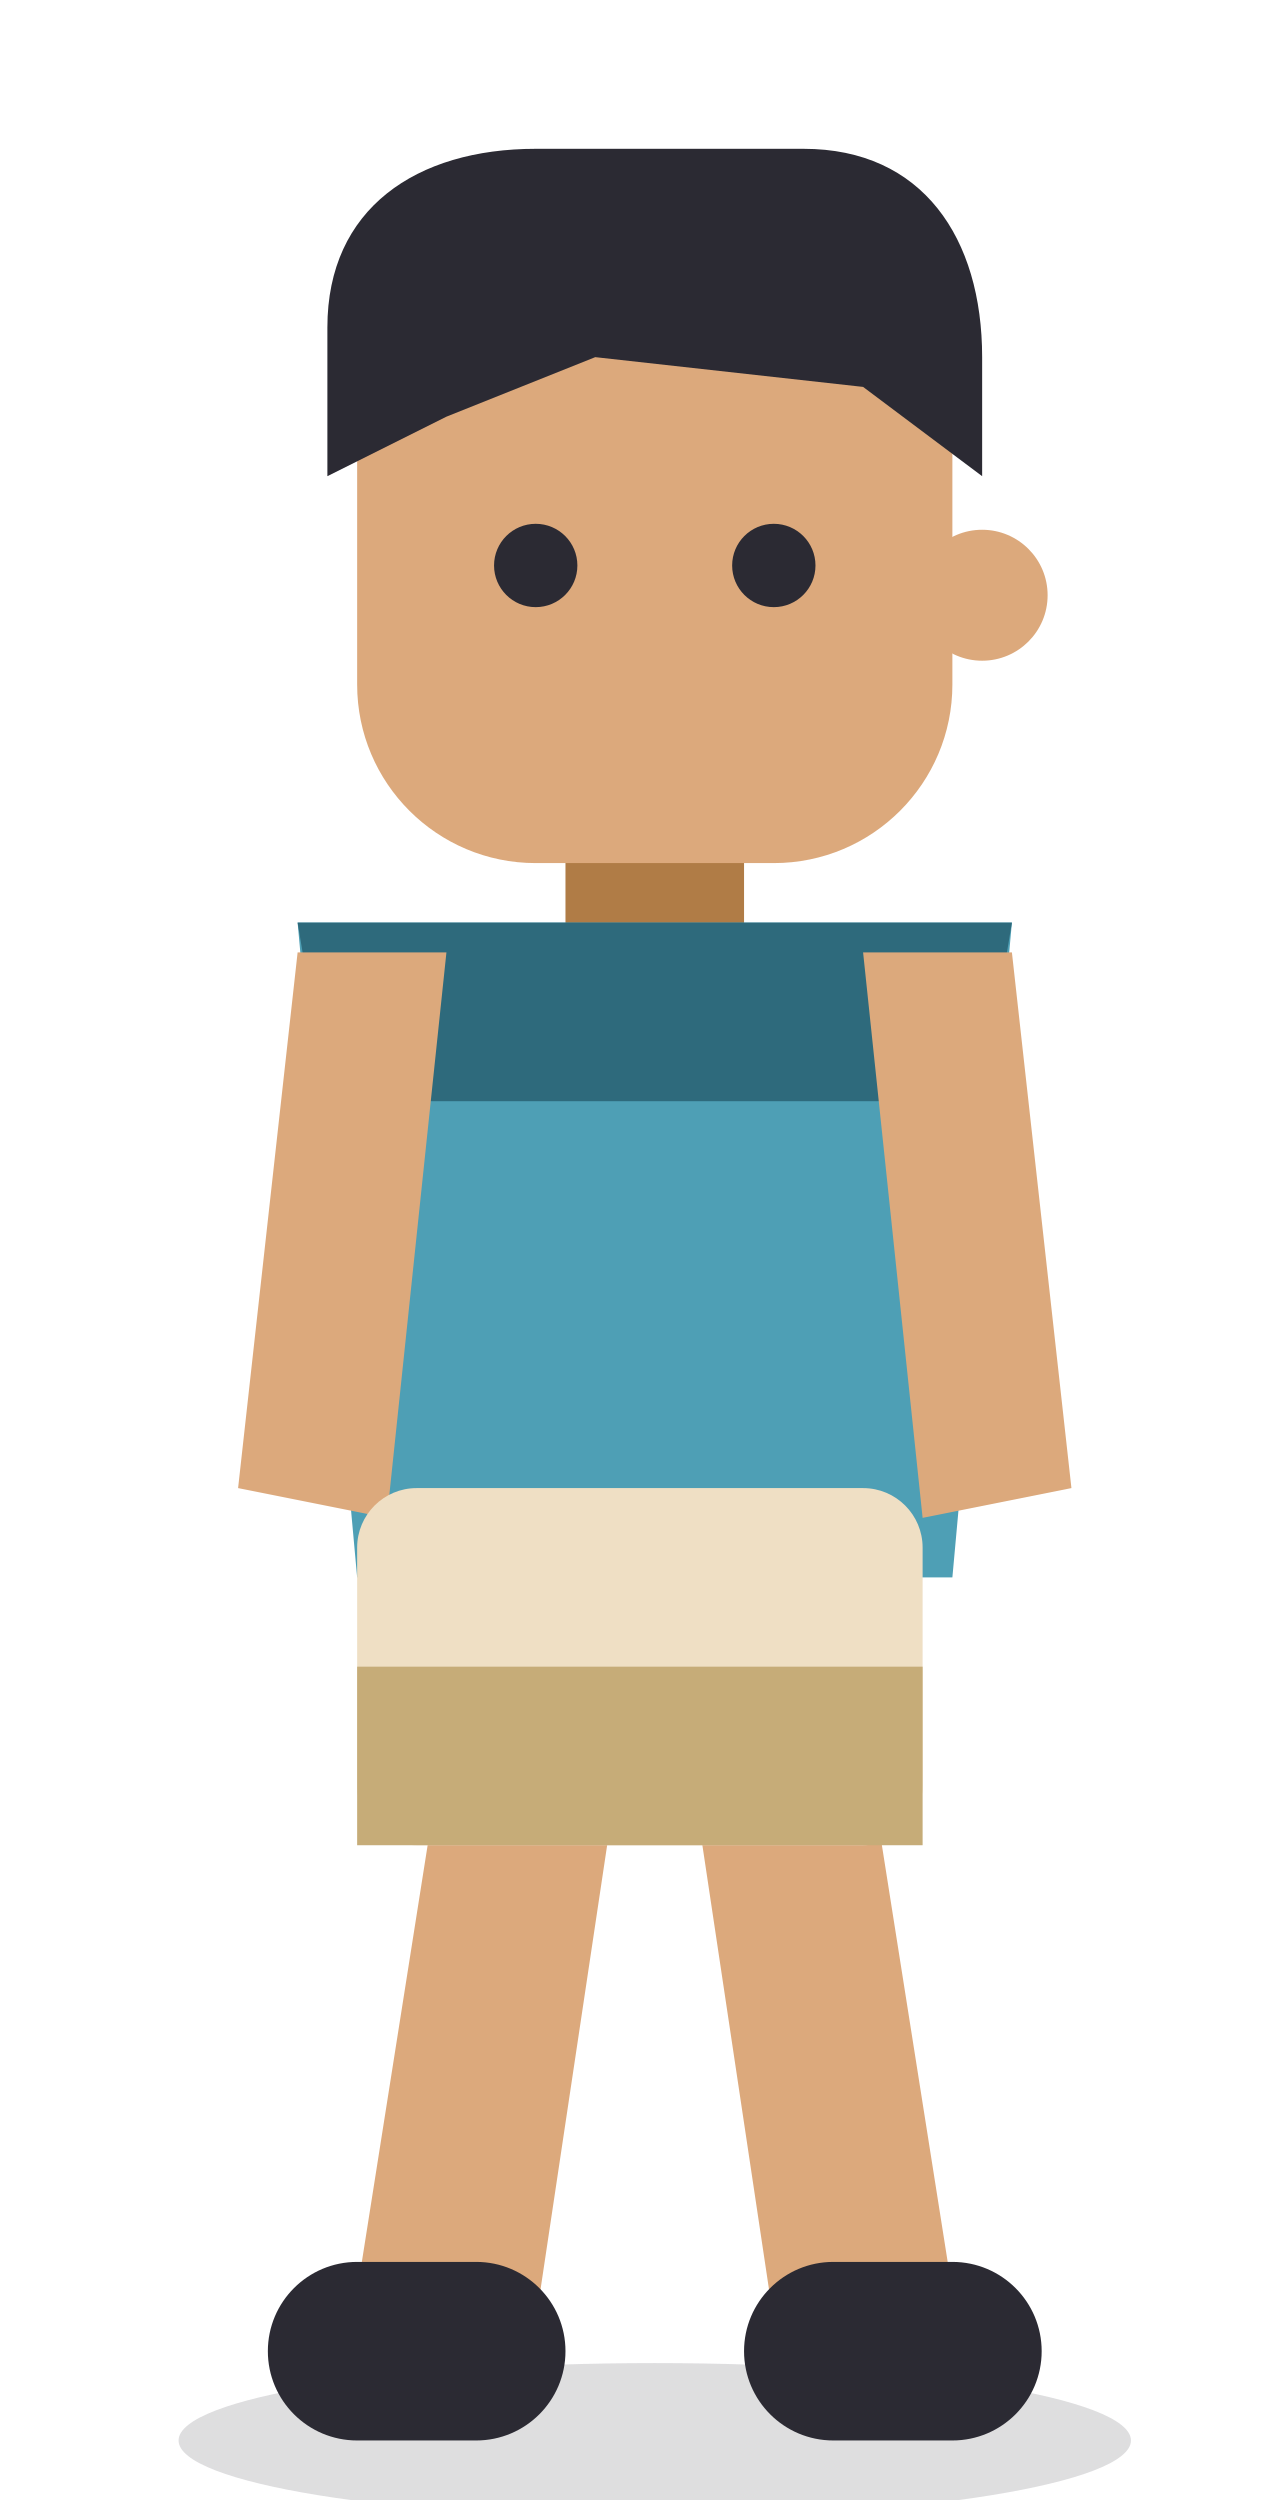
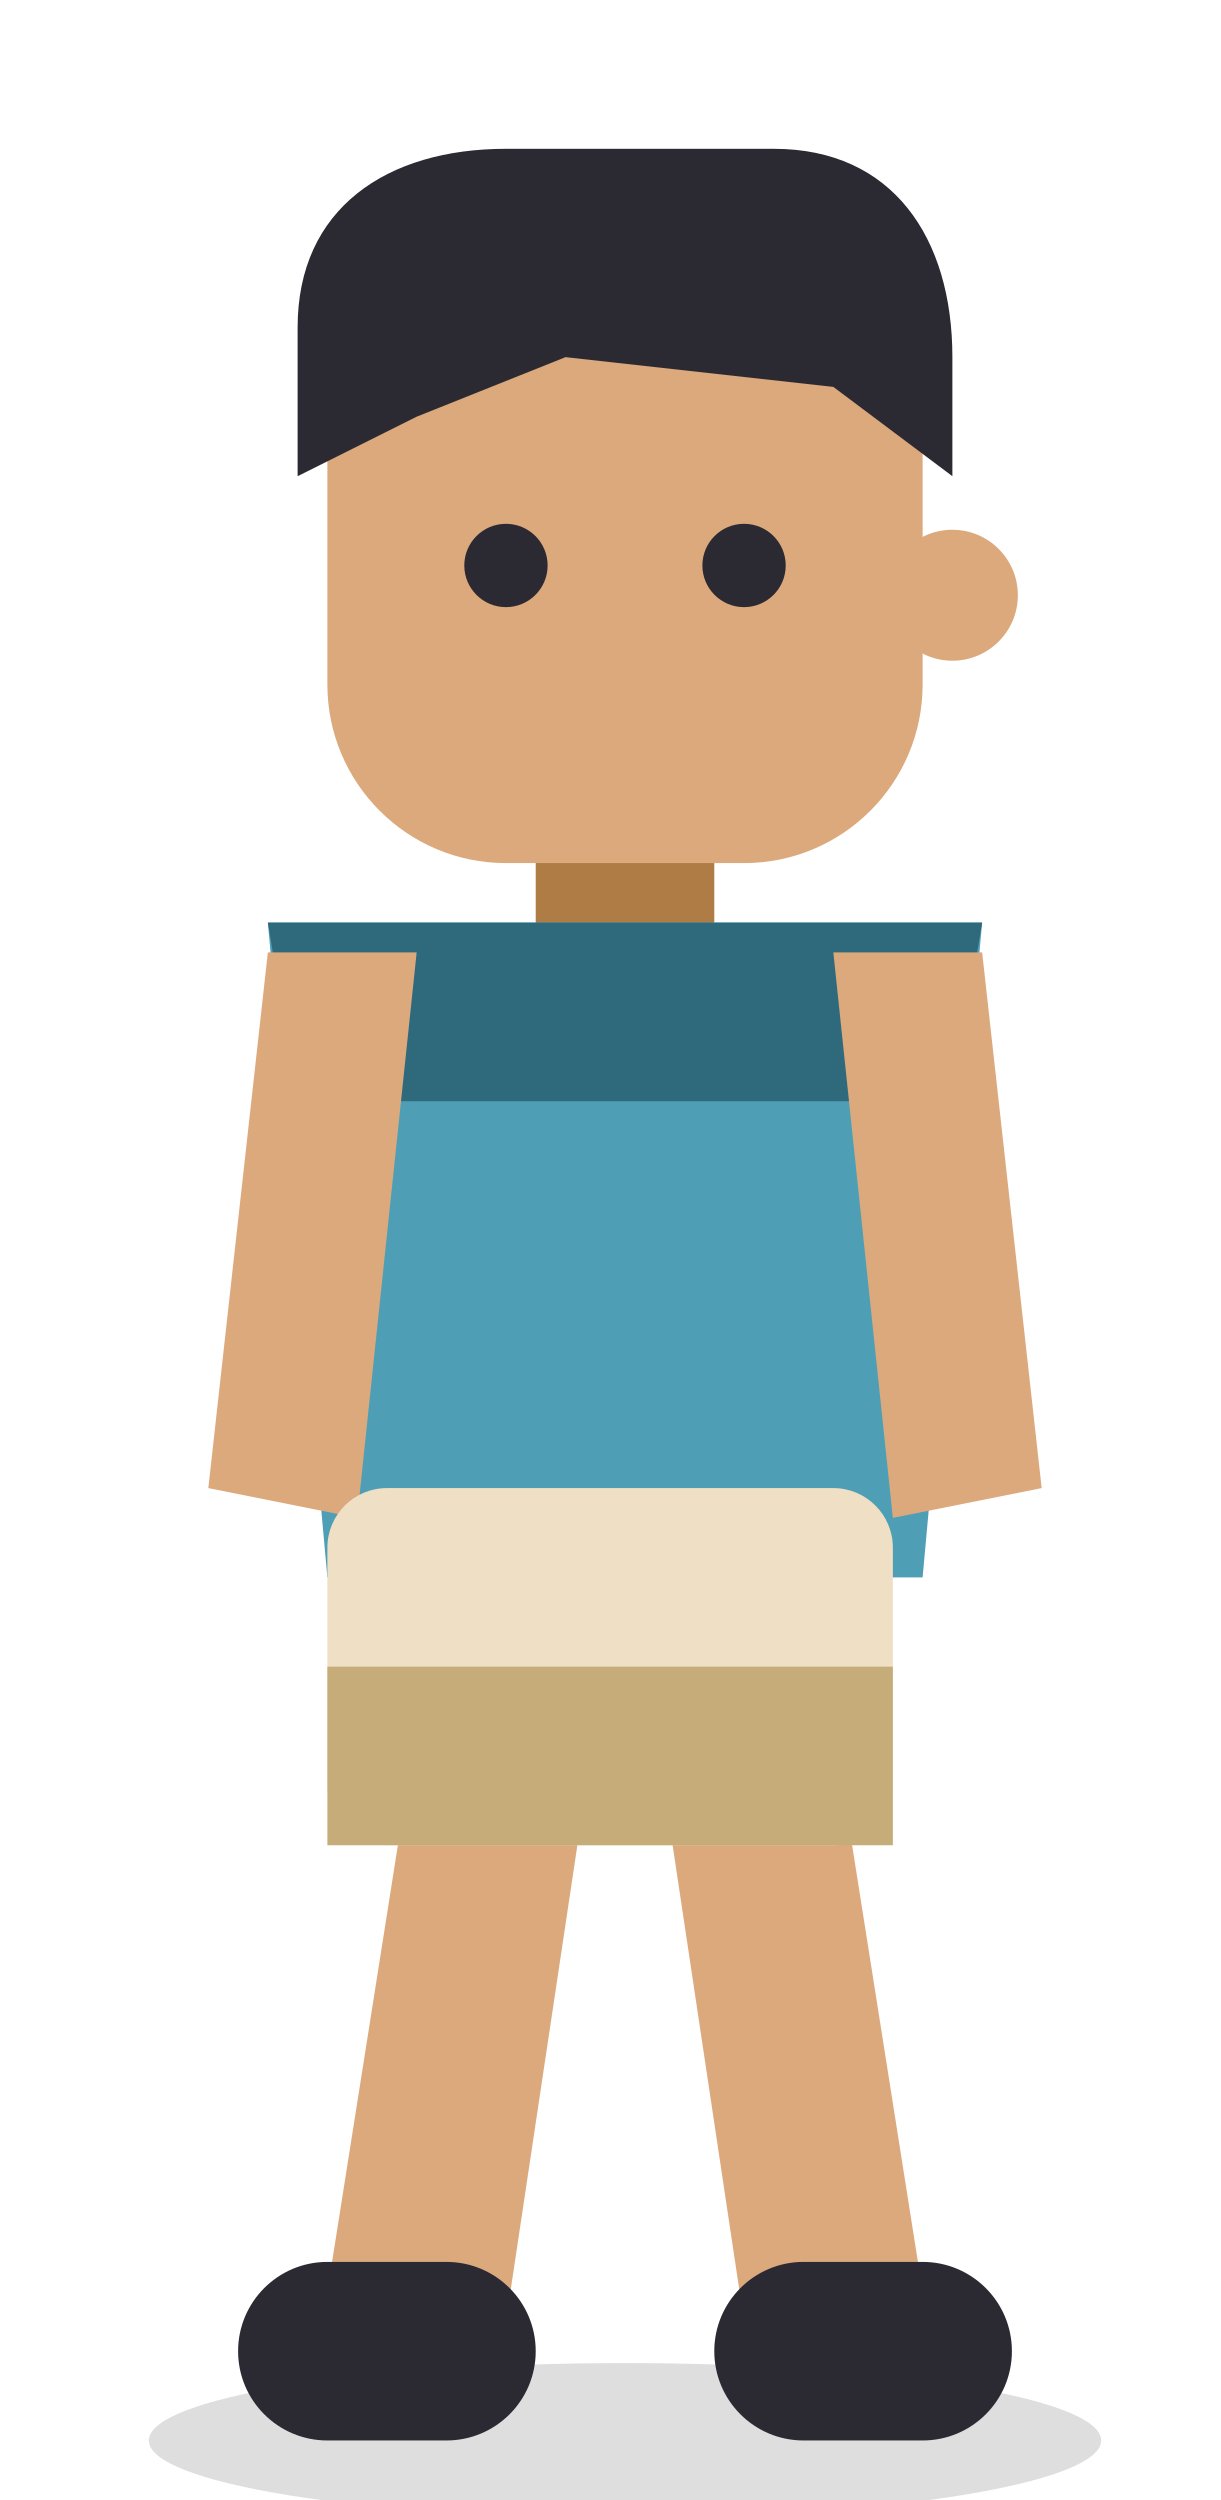
- <svg xmlns="http://www.w3.org/2000/svg" width="129" height="252" viewBox="0 0 43 84">
+ <svg xmlns="http://www.w3.org/2000/svg" width="123" height="252" viewBox="1 0 41 84">
  <ellipse cx="22" cy="82" rx="16" ry="2.6" fill="#2B2A33" opacity="0.16" />
  <polygon points="15,58 21,58 18,78 12,77" fill="#DCA97C" />
  <polygon points="23,58 29,58 32,77 26,78" fill="#DCA97C" />
  <rect x="9" y="76" width="10" height="6" rx="3" fill="#2B2A33" />
  <rect x="25" y="76" width="10" height="6" rx="3" fill="#2B2A33" />
  <g transform="translate(0 1) scale(1 1)">
    <rect x="19" y="26" width="6" height="5" fill="#B07C46" />
    <polygon points="10,30 34,30 32,52 12,52" fill="#4E9FB5" />
    <polygon points="10,30 34,30 33,36 11,36" fill="#2E6A7C" />
    <polygon points="10,31 15,31 13,50 8,49" fill="#DCA97C" />
    <polygon points="29,31 34,31 36,49 31,50" fill="#DCA97C" />
    <rect x="12" y="49" width="19" height="12" rx="2" fill="#EFDFC4" />
    <rect x="12" y="55" width="19" height="6" fill="#C6AC78" />
    <rect x="12" y="6" width="20" height="22" rx="6" fill="#DCA97C" />
    <circle cx="33" cy="19" r="2.2" fill="#DCA97C" />
    <path d="M11 15 L11 10 C11 6 14 4 18 4 L27 4 C31 4 33 7 33 11 L33 15 L29 12 L20 11 L15 13 Z" fill="#2B2A33" />
    <circle cx="18" cy="18" r="1.4" fill="#2B2A33" />
    <circle cx="26" cy="18" r="1.4" fill="#2B2A33" />
  </g>
</svg>
